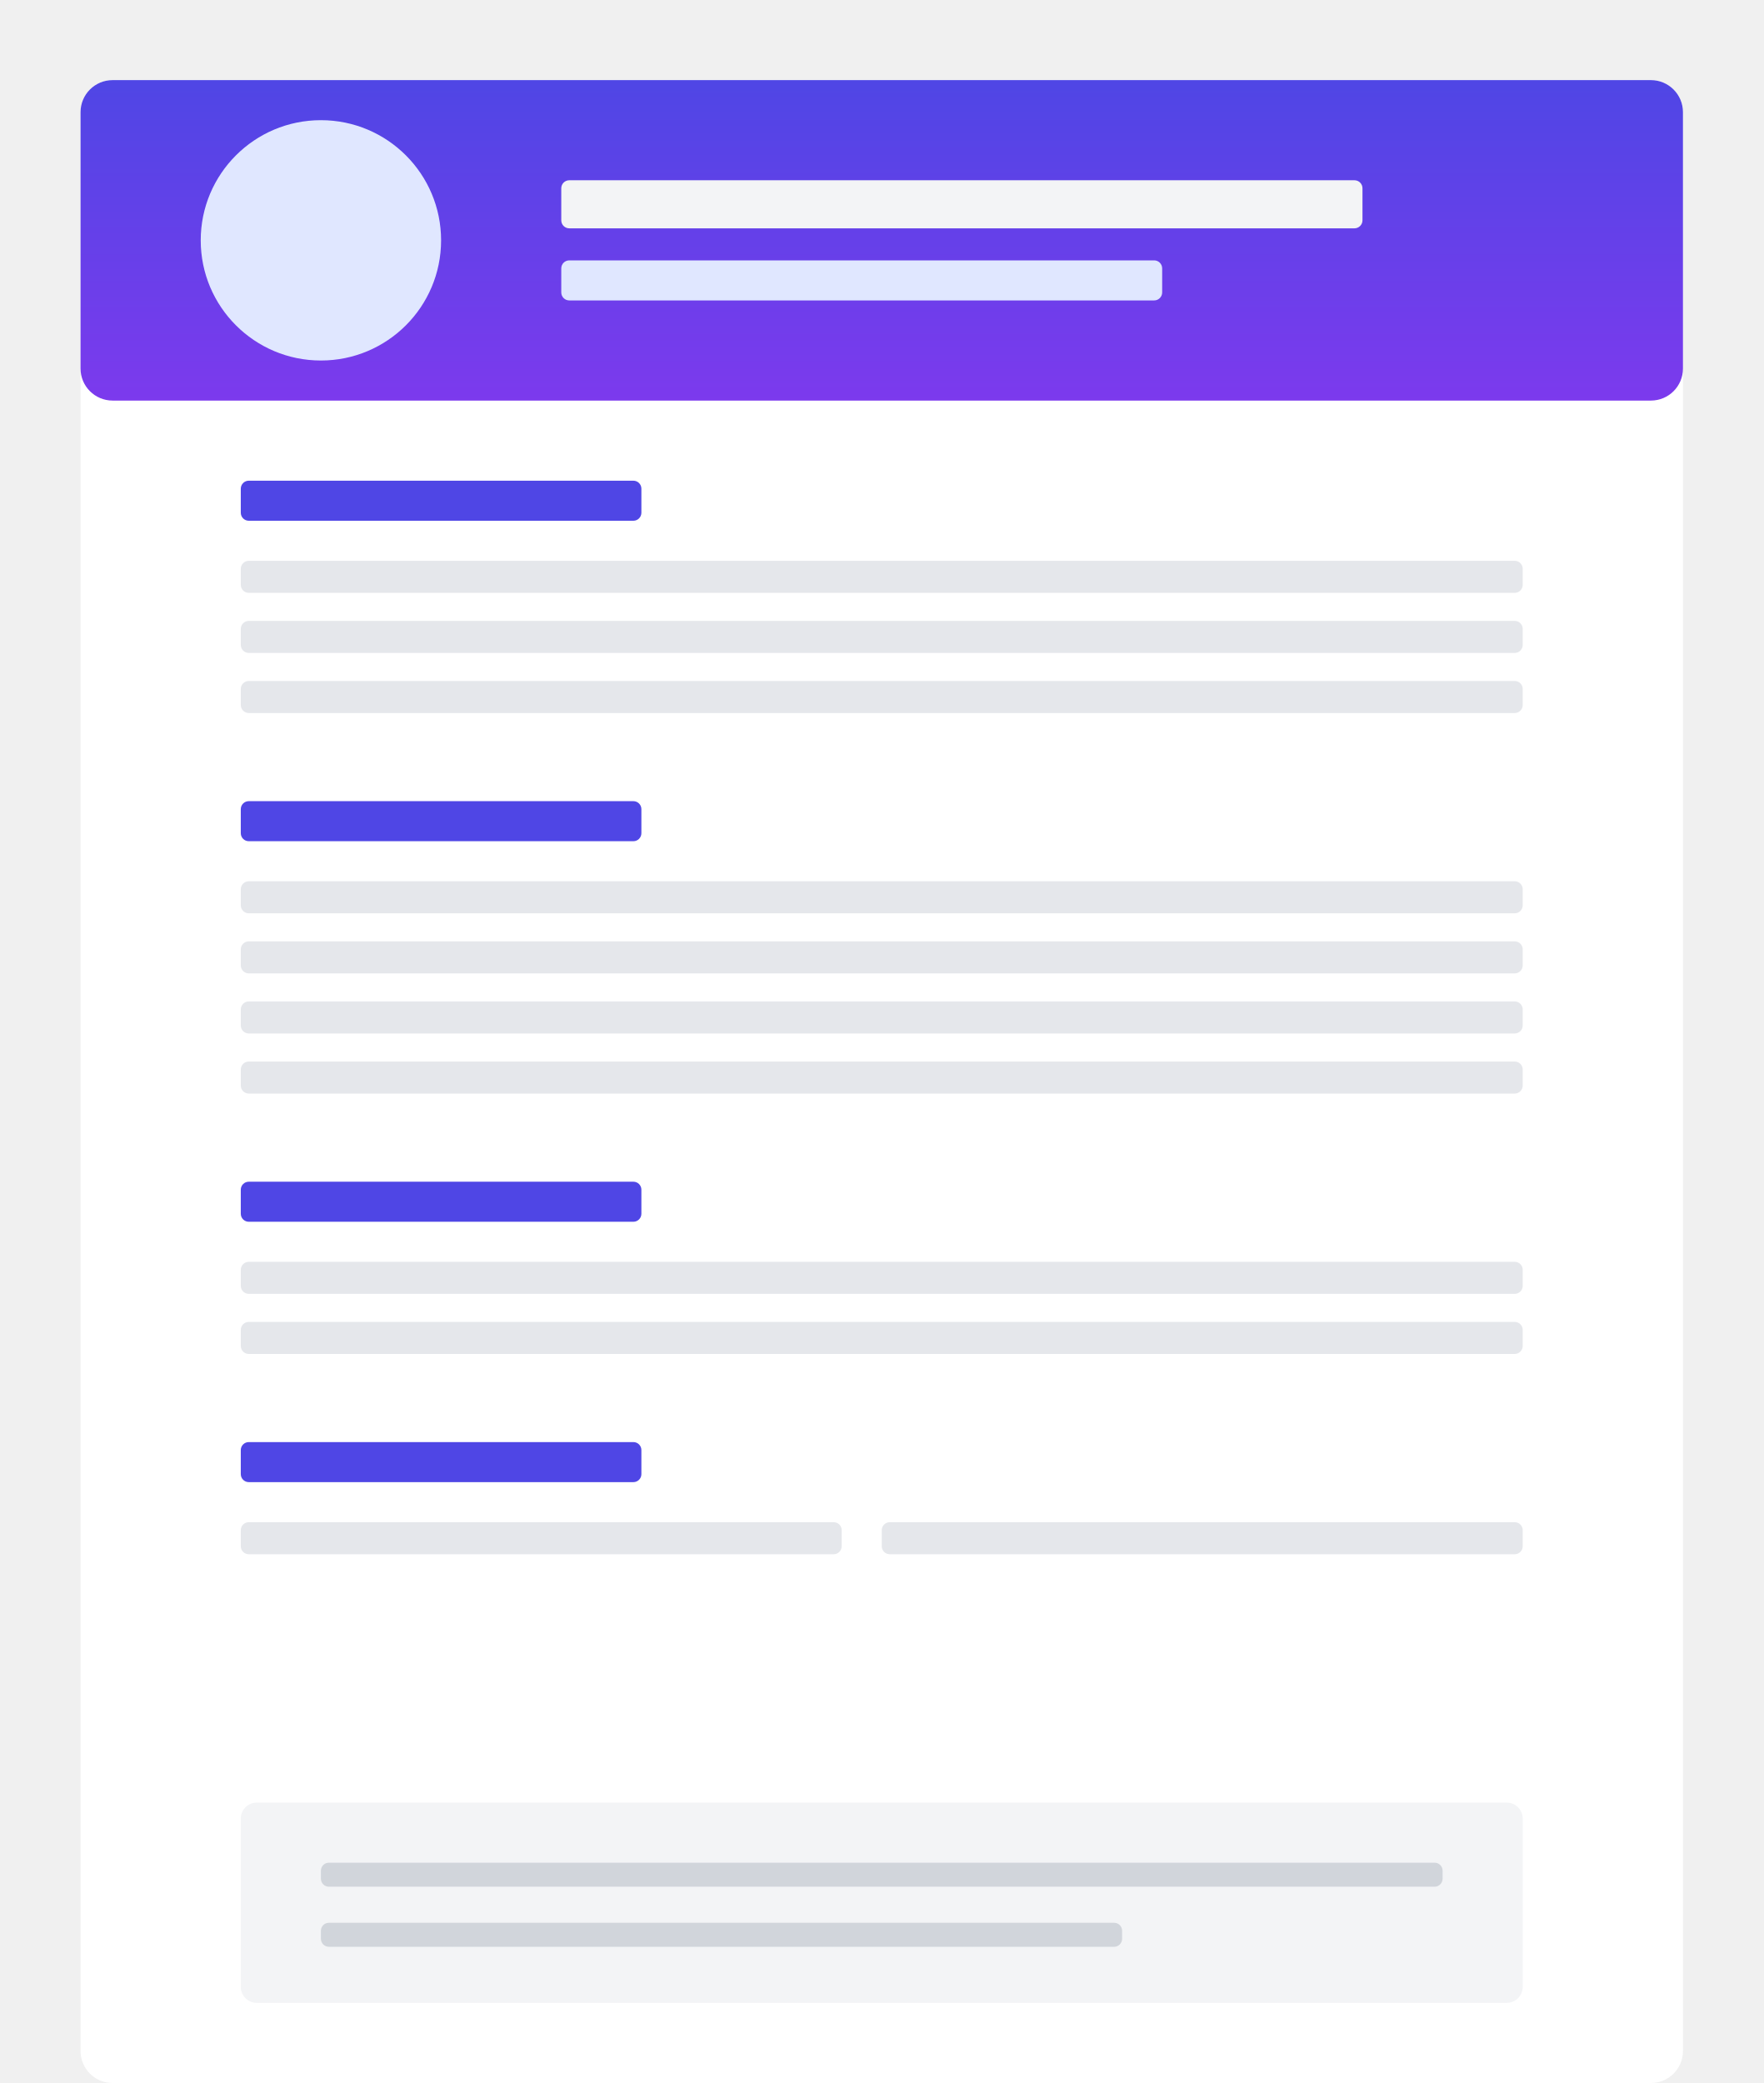
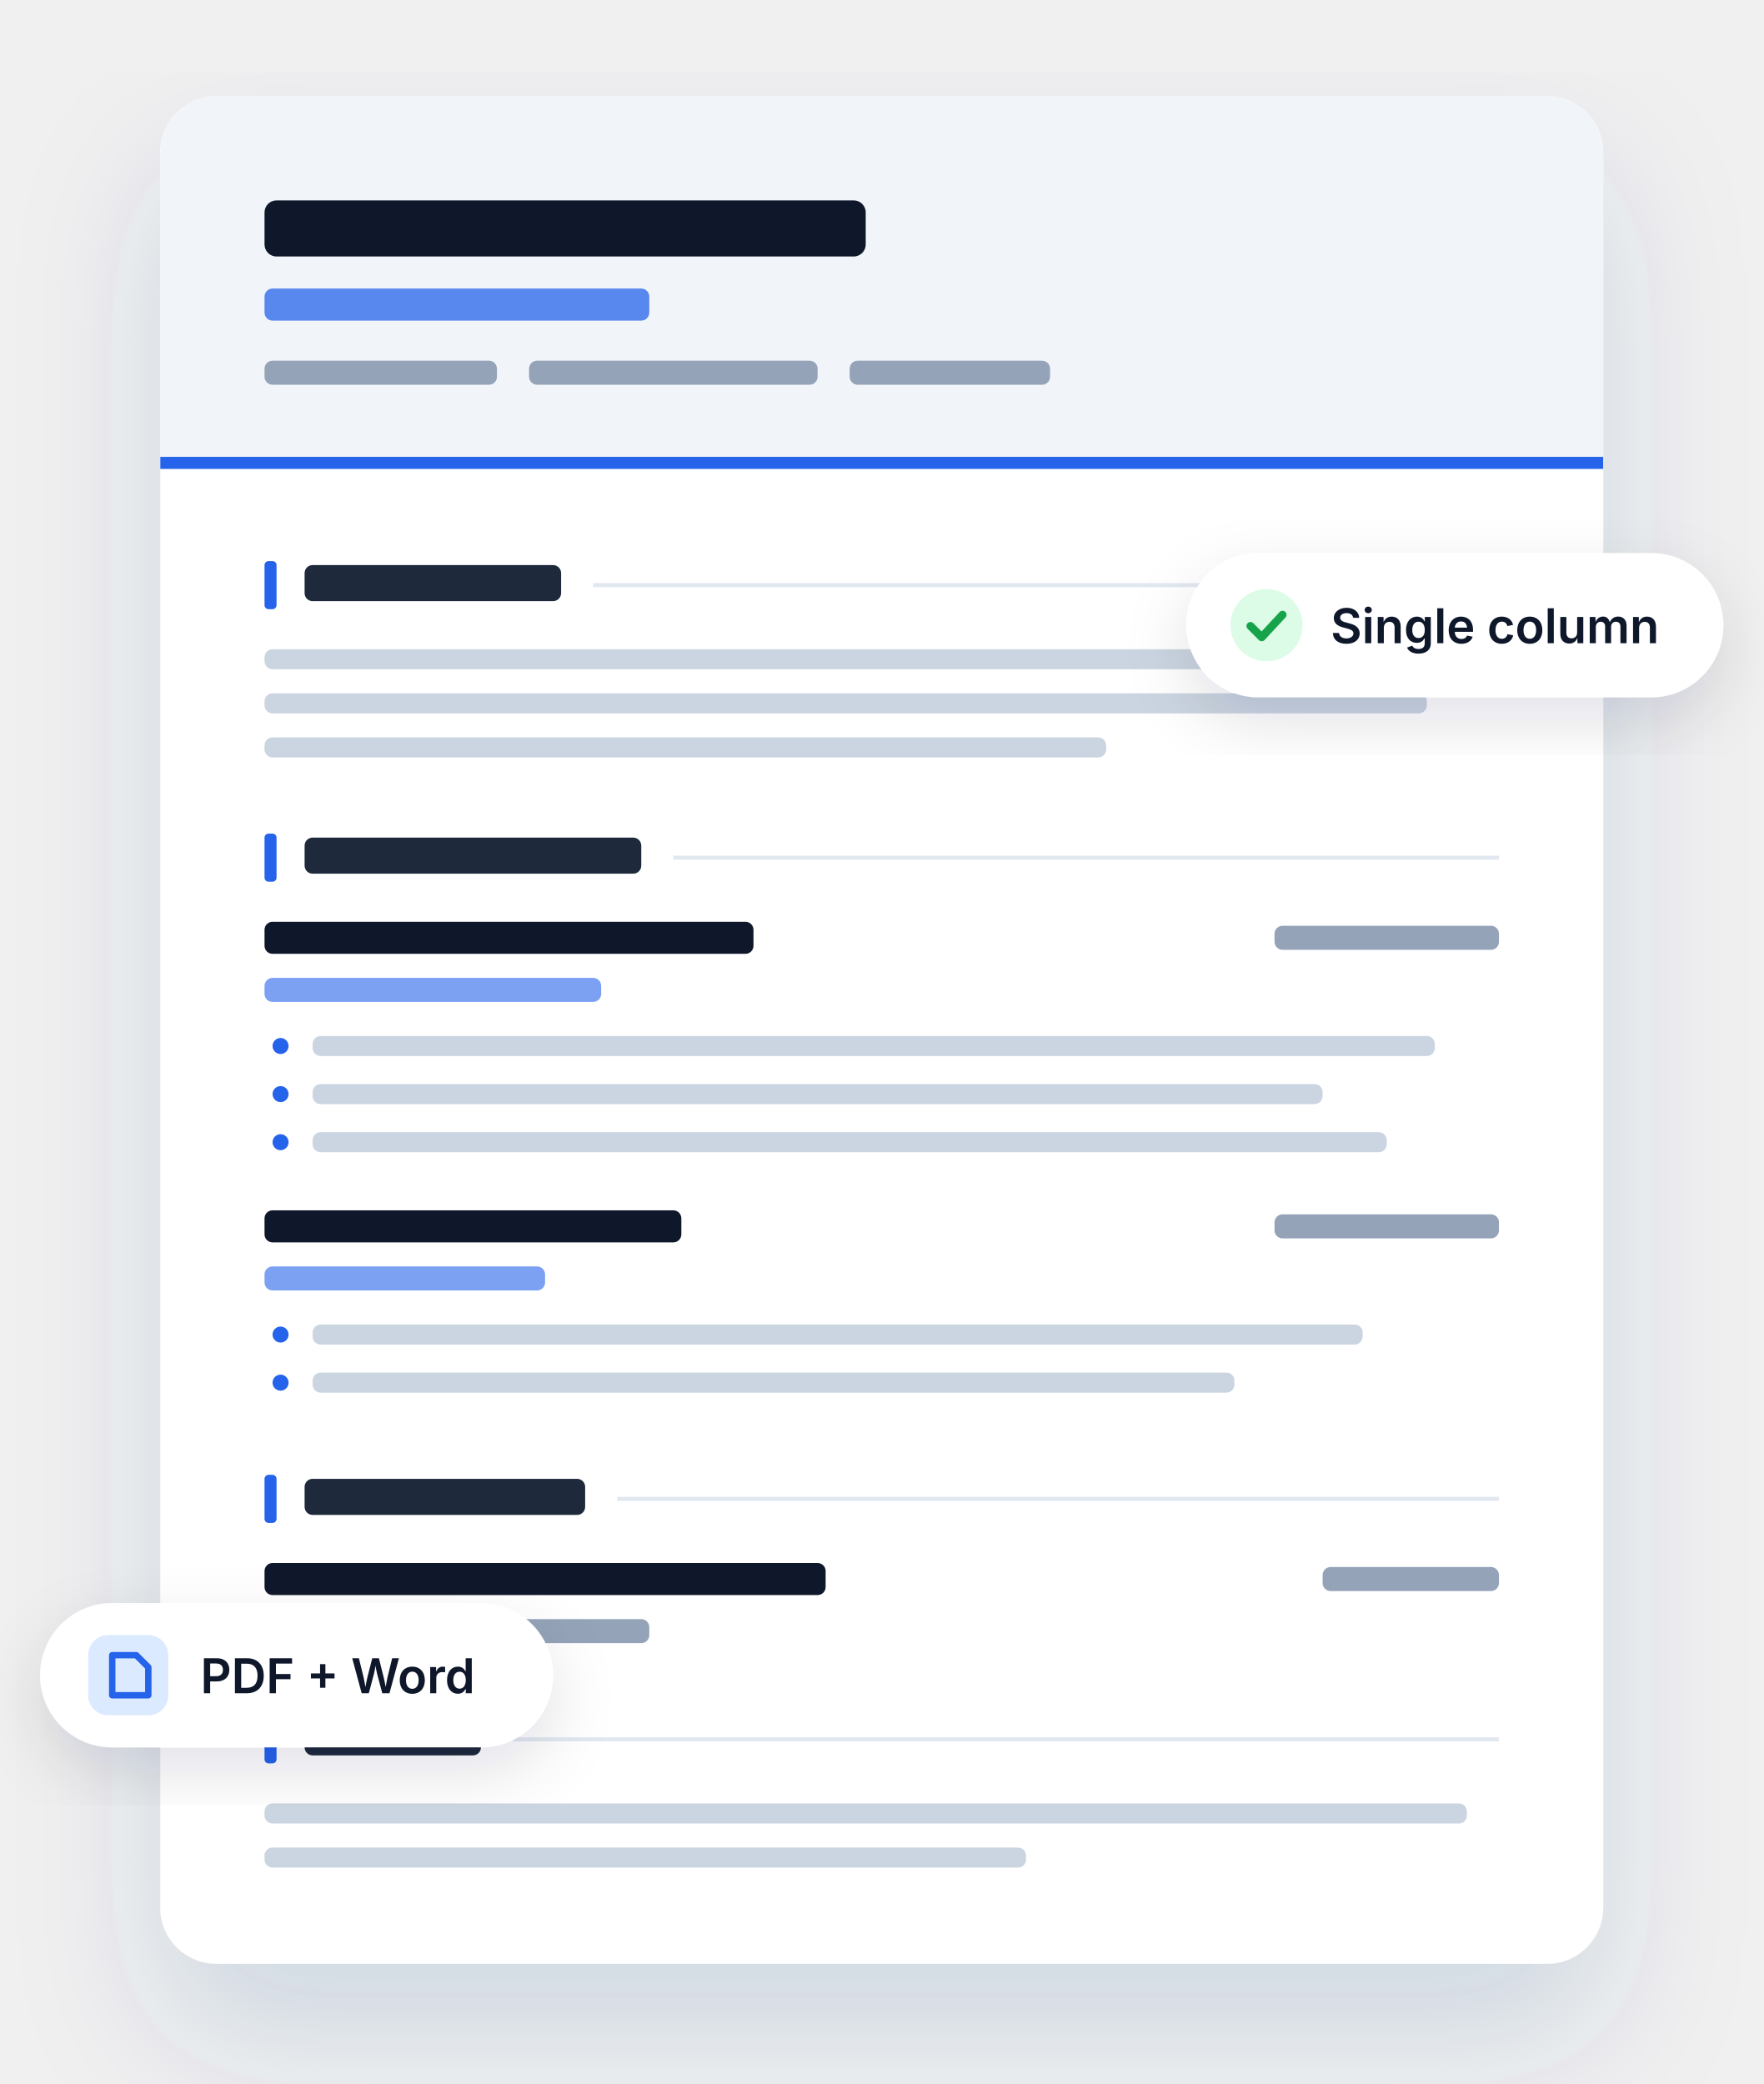
- <svg xmlns="http://www.w3.org/2000/svg" width="320" height="378" viewBox="180 80 440 520">
+ <svg xmlns="http://www.w3.org/2000/svg" width="440" height="520" viewBox="0 0 440 520" fill="none" role="img" aria-label="Example of an ATS-friendly resume layout">
  <defs>
-     <linearGradient id="grad" x1="50%" y1="0%" x2="50%" y2="100%">
-       <stop offset="0%" stop-color="#4F46E5" />
-       <stop offset="100%" stop-color="#7C3AED" />
-     </linearGradient>
+     <filter id="shadow" x="-20%" y="-20%" width="140%" height="140%">
+       <feDropShadow dx="0" dy="18" stdDeviation="18" flood-color="#1e3a8a" flood-opacity="0.14" />
+     </filter>
+     <filter id="chip" x="-20%" y="-40%" width="140%" height="180%">
+       <feDropShadow dx="0" dy="6" stdDeviation="8" flood-color="#0f172a" flood-opacity="0.12" />
+     </filter>
  </defs>
-   <rect fill="none" width="800" height="600" />
-   <g transform="translate(200,100)">
-     <rect fill="#FFFFFF" width="400" height="500" rx="8" />
-     <rect fill="url(#grad)" width="400" height="80" rx="8" />
-     <circle fill="#E0E7FF" cx="60" cy="40" r="30" />
-     <rect fill="#F3F4F6" x="120" y="25" width="200" height="12" rx="2" />
-     <rect fill="#E0E7FF" x="120" y="45" width="150" height="10" rx="2" />
-     <rect fill="#4F46E5" x="40" y="100" width="100" height="10" rx="2" />
-     <rect fill="#E5E7EB" x="40" y="120" width="320" height="8" rx="2" />
-     <rect fill="#E5E7EB" x="40" y="135" width="320" height="8" rx="2" />
-     <rect fill="#E5E7EB" x="40" y="150" width="320" height="8" rx="2" />
-     <rect fill="#4F46E5" x="40" y="180" width="100" height="10" rx="2" />
-     <rect fill="#E5E7EB" x="40" y="200" width="320" height="8" rx="2" />
-     <rect fill="#E5E7EB" x="40" y="215" width="320" height="8" rx="2" />
-     <rect fill="#E5E7EB" x="40" y="230" width="320" height="8" rx="2" />
-     <rect fill="#E5E7EB" x="40" y="245" width="320" height="8" rx="2" />
-     <rect fill="#4F46E5" x="40" y="275" width="100" height="10" rx="2" />
-     <rect fill="#E5E7EB" x="40" y="295" width="320" height="8" rx="2" />
-     <rect fill="#E5E7EB" x="40" y="310" width="320" height="8" rx="2" />
-     <rect fill="#4F46E5" x="40" y="340" width="100" height="10" rx="2" />
-     <rect fill="#E5E7EB" x="40" y="360" width="150" height="8" rx="2" />
-     <rect fill="#E5E7EB" x="200" y="360" width="160" height="8" rx="2" />
-     <rect fill="#F3F4F6" x="40" y="430" width="320" height="50" rx="4" />
-     <rect fill="#D1D5DB" x="60" y="445" width="280" height="6" rx="2" />
-     <rect fill="#D1D5DB" x="60" y="460" width="200" height="6" rx="2" />
+   <g filter="url(#shadow)">
+     <rect x="40" y="24" width="360" height="466" rx="14" fill="#ffffff" />
  </g>
+   <clipPath id="page">
+     <rect x="40" y="24" width="360" height="466" rx="14" />
+   </clipPath>
+   <g clip-path="url(#page)">
+     <rect x="40" y="24" width="360" height="92" fill="#f1f5f9" />
+     <rect x="40" y="114" width="360" height="3" fill="#2563eb" />
+     <rect x="66" y="50" width="150" height="14" rx="3" fill="#0f172a" />
+     <rect x="66" y="72" width="96" height="8" rx="2" fill="#2563eb" opacity="0.75" />
+     <rect x="66" y="90" width="58" height="6" rx="2" fill="#94a3b8" />
+     <rect x="132" y="90" width="72" height="6" rx="2" fill="#94a3b8" />
+     <rect x="212" y="90" width="50" height="6" rx="2" fill="#94a3b8" />
+   </g>
+   <rect x="66" y="140" width="3" height="12" rx="1" fill="#2563eb" />
+   <rect x="76" y="141" width="64" height="9" rx="2" fill="#1e293b" />
+   <rect x="148" y="145.5" width="226" height="1" fill="#e2e8f0" />
+   <rect x="66" y="162" width="308" height="5" rx="2" fill="#cbd5e1" />
+   <rect x="66" y="173" width="290" height="5" rx="2" fill="#cbd5e1" />
+   <rect x="66" y="184" width="210" height="5" rx="2" fill="#cbd5e1" />
+   <rect x="66" y="208" width="3" height="12" rx="1" fill="#2563eb" />
+   <rect x="76" y="209" width="84" height="9" rx="2" fill="#1e293b" />
+   <rect x="168" y="213.5" width="206" height="1" fill="#e2e8f0" />
+   <rect x="66" y="230" width="122" height="8" rx="2" fill="#0f172a" />
+   <rect x="318" y="231" width="56" height="6" rx="2" fill="#94a3b8" />
+   <rect x="66" y="244" width="84" height="6" rx="2" fill="#2563eb" opacity="0.6" />
+   <circle cx="70" cy="261" r="2" fill="#2563eb" />
+   <rect x="78" y="258.5" width="280" height="5" rx="2" fill="#cbd5e1" />
+   <circle cx="70" cy="273" r="2" fill="#2563eb" />
+   <rect x="78" y="270.5" width="252" height="5" rx="2" fill="#cbd5e1" />
+   <circle cx="70" cy="285" r="2" fill="#2563eb" />
+   <rect x="78" y="282.5" width="268" height="5" rx="2" fill="#cbd5e1" />
+   <rect x="66" y="302" width="104" height="8" rx="2" fill="#0f172a" />
+   <rect x="318" y="303" width="56" height="6" rx="2" fill="#94a3b8" />
+   <rect x="66" y="316" width="70" height="6" rx="2" fill="#2563eb" opacity="0.6" />
+   <circle cx="70" cy="333" r="2" fill="#2563eb" />
+   <rect x="78" y="330.5" width="262" height="5" rx="2" fill="#cbd5e1" />
+   <circle cx="70" cy="345" r="2" fill="#2563eb" />
+   <rect x="78" y="342.5" width="230" height="5" rx="2" fill="#cbd5e1" />
+   <rect x="66" y="368" width="3" height="12" rx="1" fill="#2563eb" />
+   <rect x="76" y="369" width="70" height="9" rx="2" fill="#1e293b" />
+   <rect x="154" y="373.5" width="220" height="1" fill="#e2e8f0" />
+   <rect x="66" y="390" width="140" height="8" rx="2" fill="#0f172a" />
+   <rect x="330" y="391" width="44" height="6" rx="2" fill="#94a3b8" />
+   <rect x="66" y="404" width="96" height="6" rx="2" fill="#94a3b8" />
+   <rect x="66" y="428" width="3" height="12" rx="1" fill="#2563eb" />
+   <rect x="76" y="429" width="44" height="9" rx="2" fill="#1e293b" />
+   <rect x="128" y="433.5" width="246" height="1" fill="#e2e8f0" />
+   <rect x="66" y="450" width="300" height="5" rx="2" fill="#cbd5e1" />
+   <rect x="66" y="461" width="190" height="5" rx="2" fill="#cbd5e1" />
+   <g filter="url(#chip)">
+     <rect x="296" y="138" width="134" height="36" rx="18" fill="#ffffff" />
+   </g>
+   <circle cx="316" cy="156" r="9" fill="#dcfce7" />
+   <path d="M312 156.2l2.8 2.8 5.2-5.6" stroke="#16a34a" stroke-width="2" stroke-linecap="round" stroke-linejoin="round" />
+   <text x="332" y="160.5" font-family="Inter, 'Segoe UI', Arial, sans-serif" font-size="12" font-weight="600" fill="#0f172a">Single column</text>
+   <g filter="url(#chip)">
+     <rect x="10" y="400" width="128" height="36" rx="18" fill="#ffffff" />
+   </g>
+   <rect x="22" y="408" width="20" height="20" rx="5" fill="#dbeafe" />
+   <path d="M28 413h6l3 3v7h-9z" stroke="#2563eb" stroke-width="1.6" stroke-linejoin="round" />
+   <text x="50" y="422.5" font-family="Inter, 'Segoe UI', Arial, sans-serif" font-size="12" font-weight="600" fill="#0f172a">PDF + Word</text>
</svg>
